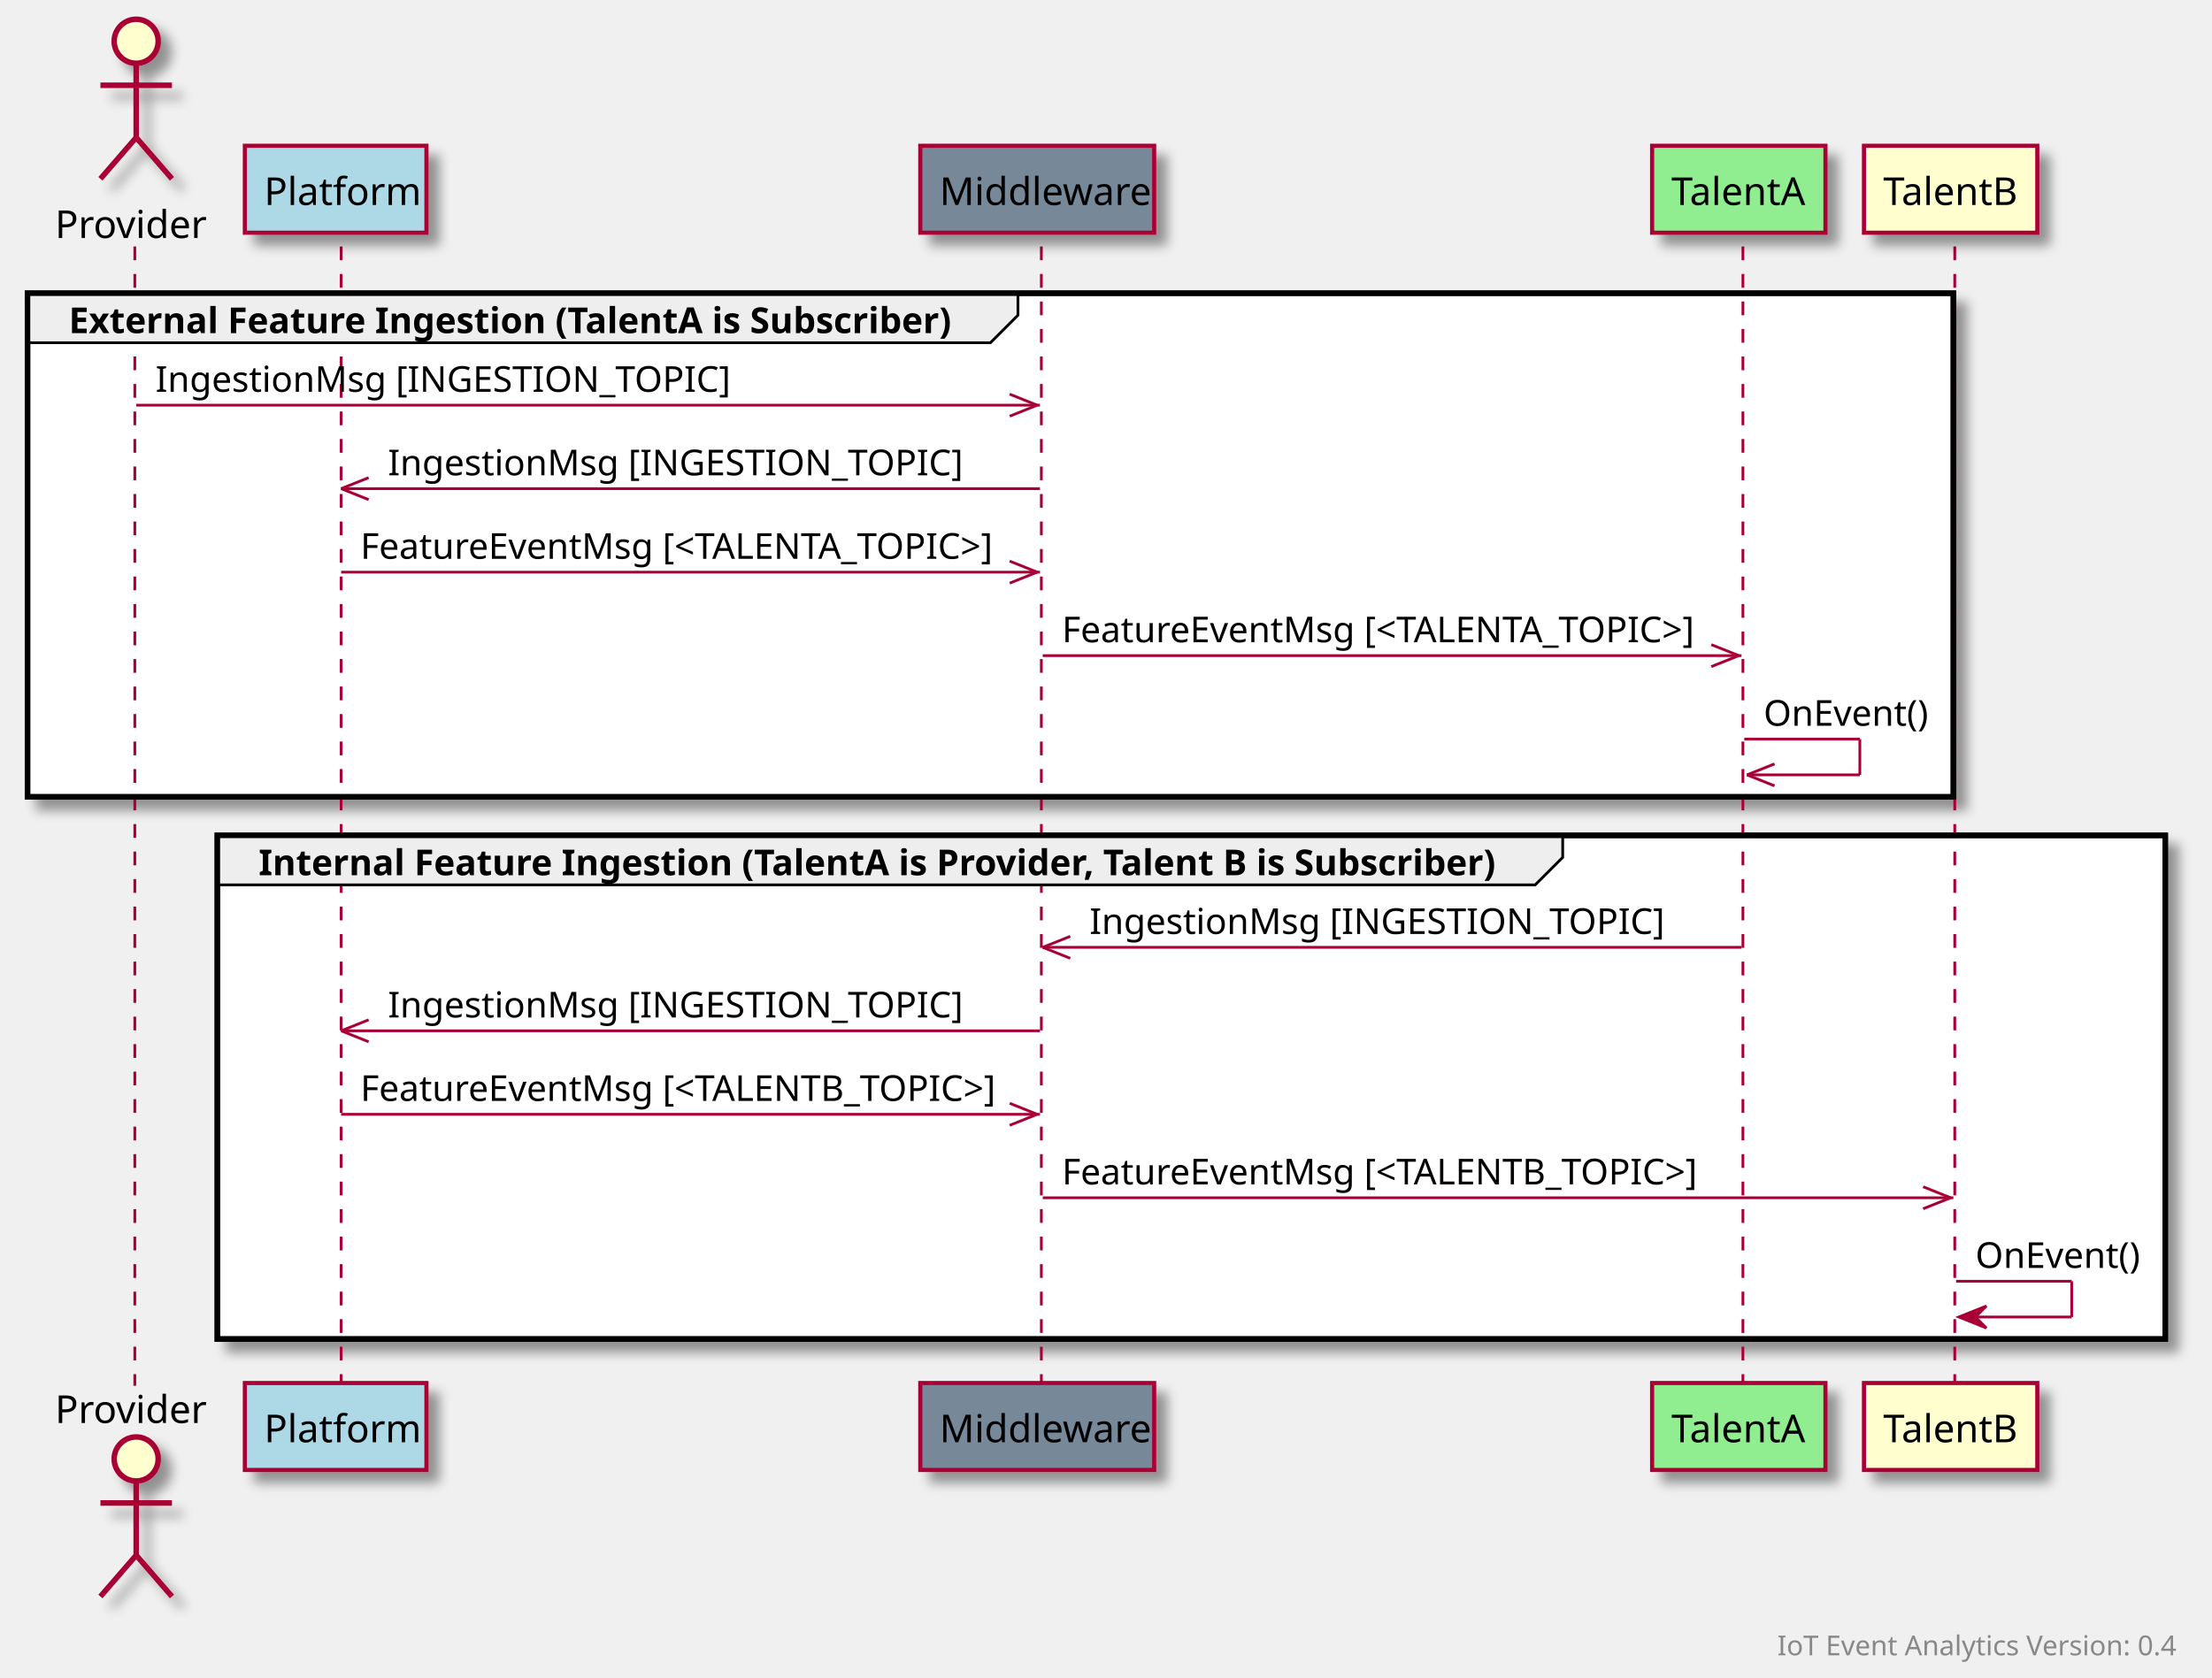
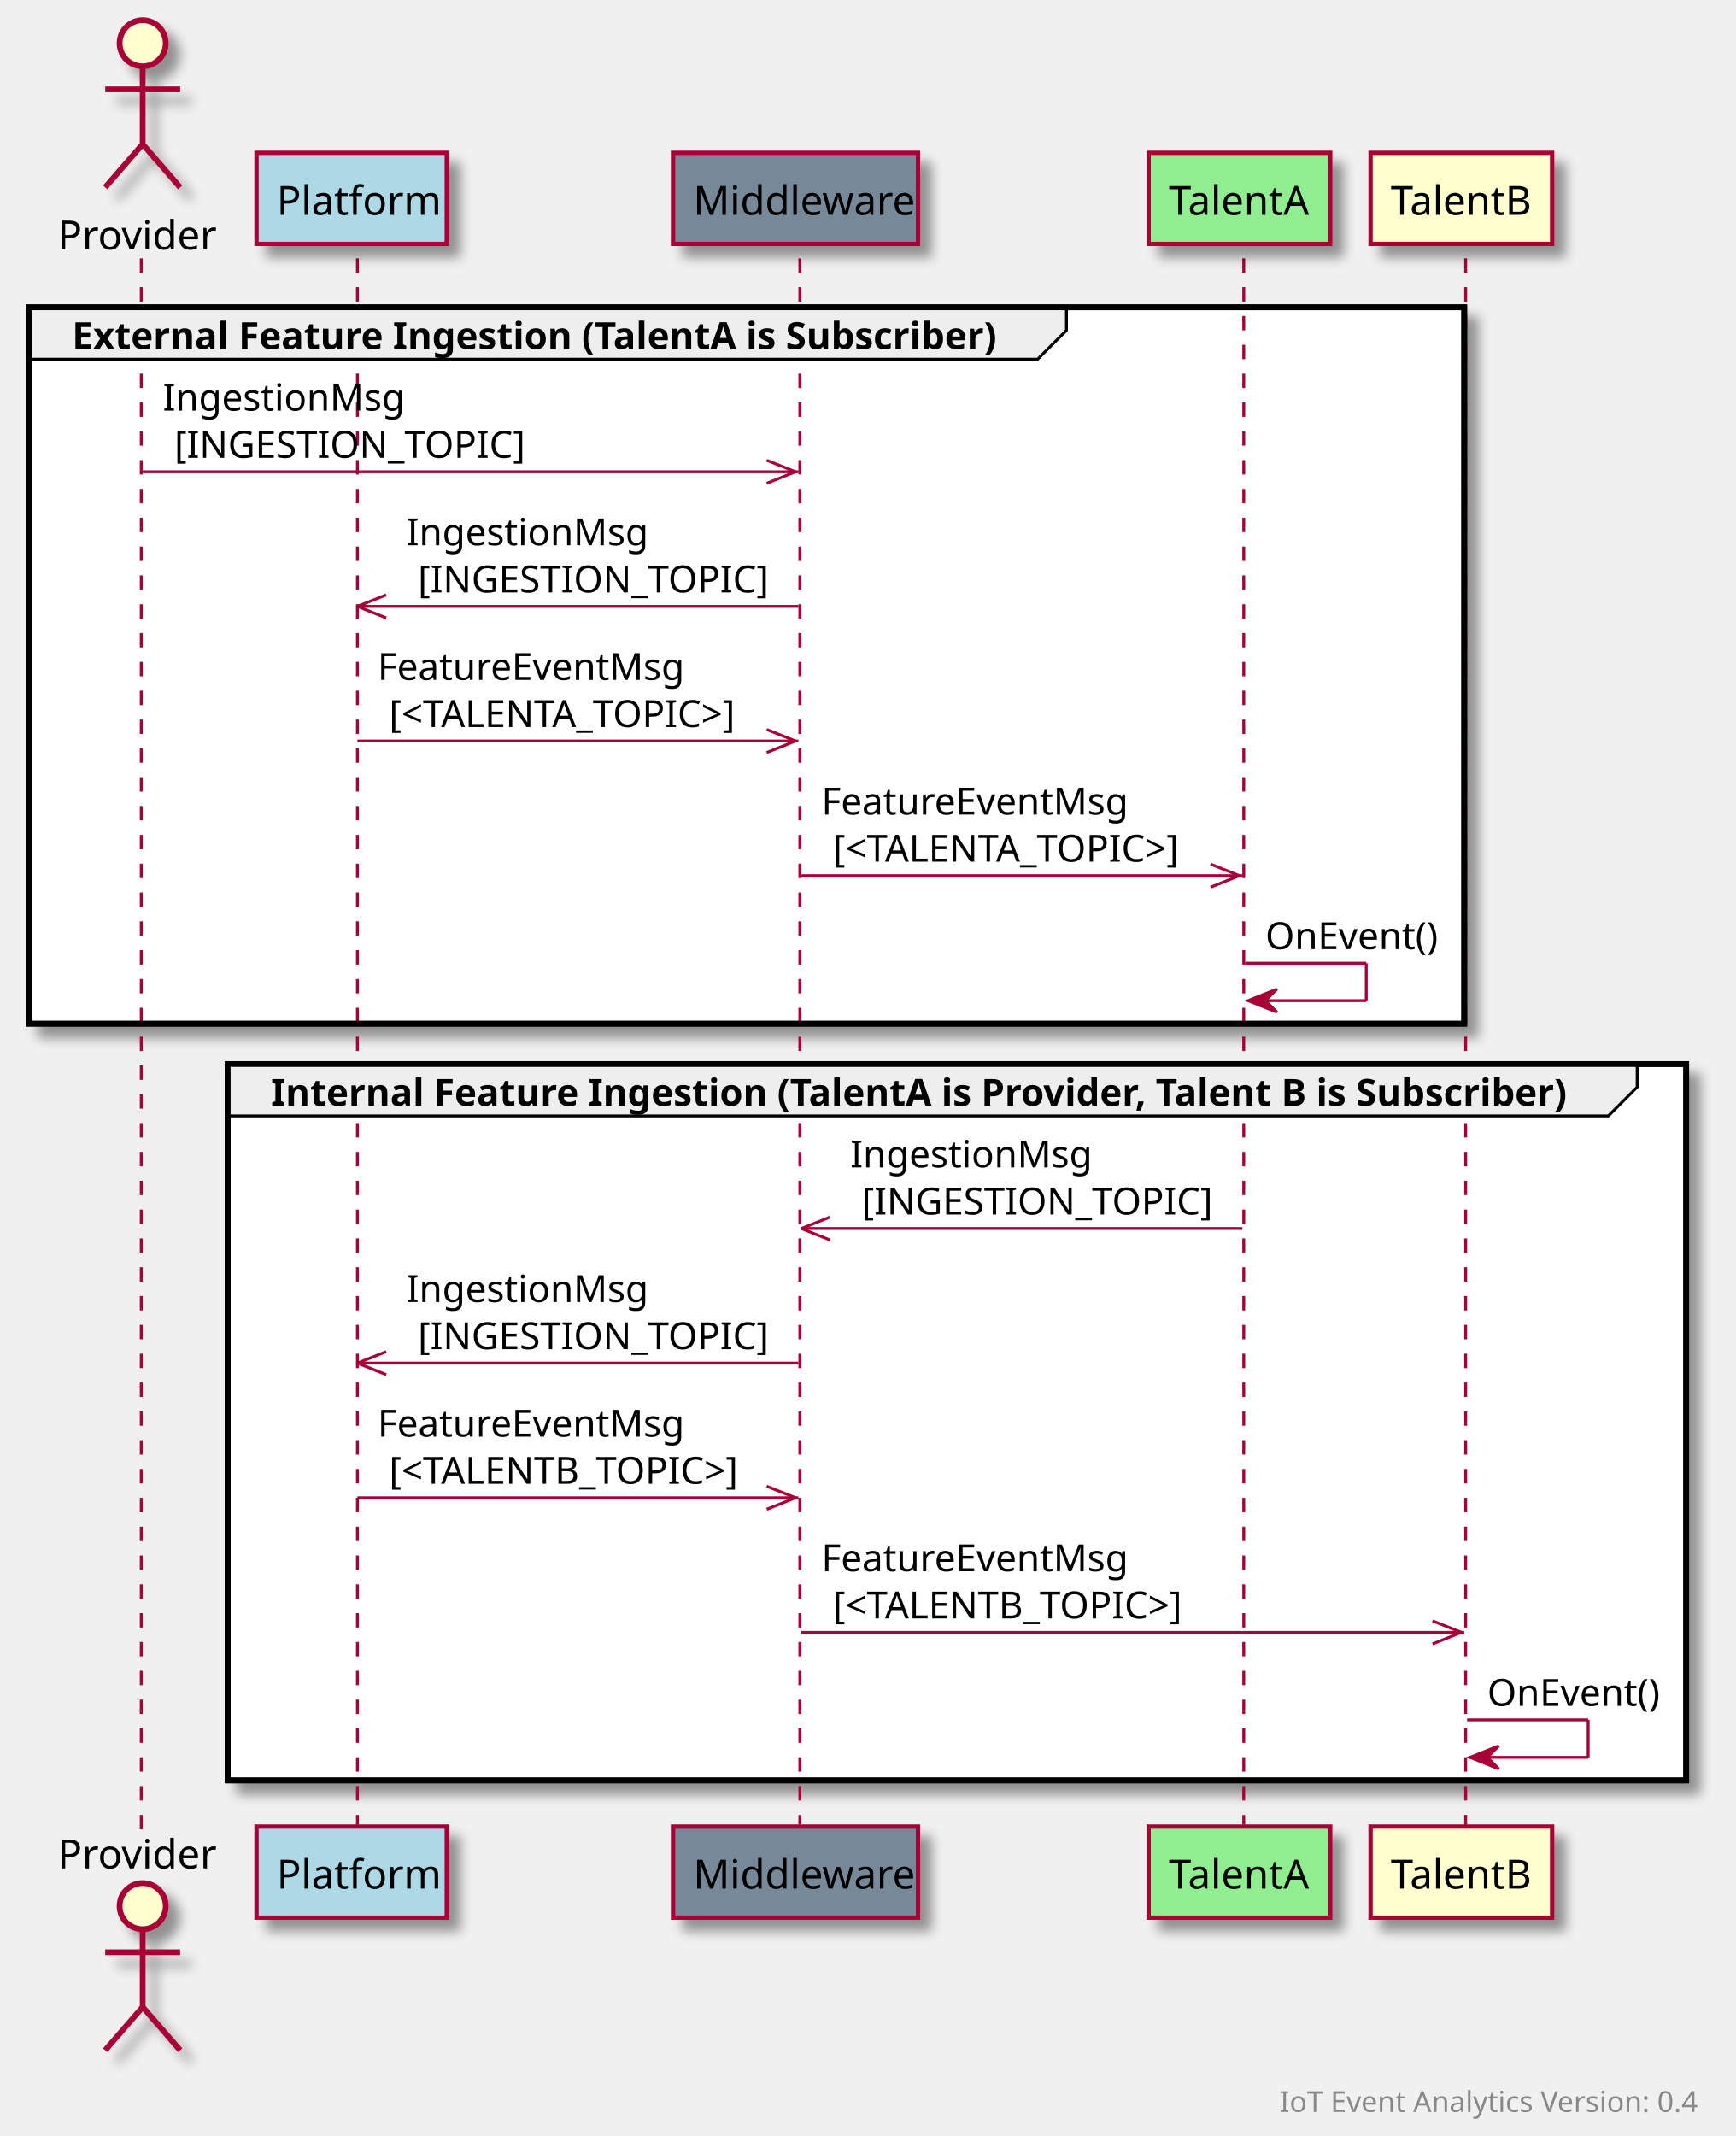
- <svg xmlns="http://www.w3.org/2000/svg" contentScriptType="application/ecmascript" contentStyleType="text/css" height="610px" preserveAspectRatio="none" style="width:804px;height:610px;" version="1.1" viewBox="0 0 804 610" width="804px" zoomAndPan="magnify">
+ <svg xmlns="http://www.w3.org/2000/svg" contentScriptType="application/ecmascript" contentStyleType="text/css" height="741px" preserveAspectRatio="none" style="width:602px;height:741px;" version="1.1" viewBox="0 0 602 741" width="602px" zoomAndPan="magnify">
  <defs>
-     <filter height="300%" id="f3ooxj6yj0992" width="300%" x="-1" y="-1">
+     <filter height="300%" id="fzy6490ezngmk" width="300%" x="-1" y="-1">
      <feGaussianBlur result="blurOut" stdDeviation="2.0" />
      <feColorMatrix in="blurOut" result="blurOut2" type="matrix" values="0 0 0 0 0 0 0 0 0 0 0 0 0 0 0 0 0 0 .4 0" />
      <feOffset dx="4.0" dy="4.0" in="blurOut2" result="blurOut3" />
      <feBlend in="SourceGraphic" in2="blurOut3" mode="normal" />
    </filter>
  </defs>
  <g>
-     <rect fill="#FFFFFF" filter="url(#f3ooxj6yj0992)" height="183.109" style="stroke:#000000;stroke-width:2.0;" width="700" x="10" y="106.609" />
-     <rect fill="#FFFFFF" filter="url(#f3ooxj6yj0992)" height="183.109" style="stroke:#000000;stroke-width:2.0;" width="708" x="79" y="303.719" />
-     <line style="stroke:#A80036;stroke-width:1.0;stroke-dasharray:5.0,5.0;" x1="49" x2="49" y1="89.609" y2="503.828" />
-     <line style="stroke:#A80036;stroke-width:1.0;stroke-dasharray:5.0,5.0;" x1="124" x2="124" y1="89.609" y2="503.828" />
-     <line style="stroke:#A80036;stroke-width:1.0;stroke-dasharray:5.0,5.0;" x1="378.5" x2="378.5" y1="89.609" y2="503.828" />
-     <line style="stroke:#A80036;stroke-width:1.0;stroke-dasharray:5.0,5.0;" x1="633.5" x2="633.5" y1="89.609" y2="503.828" />
-     <line style="stroke:#A80036;stroke-width:1.0;stroke-dasharray:5.0,5.0;" x1="710.5" x2="710.5" y1="89.609" y2="503.828" />
+     <rect fill="#FFFFFF" filter="url(#fzy6490ezngmk)" height="248.516" style="stroke:#000000;stroke-width:2.0;" width="498" x="10" y="106.609" />
+     <rect fill="#FFFFFF" filter="url(#fzy6490ezngmk)" height="248.516" style="stroke:#000000;stroke-width:2.0;" width="506" x="79" y="369.125" />
+     <line style="stroke:#A80036;stroke-width:1.0;stroke-dasharray:5.0,5.0;" x1="49" x2="49" y1="89.609" y2="634.641" />
+     <line style="stroke:#A80036;stroke-width:1.0;stroke-dasharray:5.0,5.0;" x1="124" x2="124" y1="89.609" y2="634.641" />
+     <line style="stroke:#A80036;stroke-width:1.0;stroke-dasharray:5.0,5.0;" x1="277.5" x2="277.5" y1="89.609" y2="634.641" />
+     <line style="stroke:#A80036;stroke-width:1.0;stroke-dasharray:5.0,5.0;" x1="431.5" x2="431.5" y1="89.609" y2="634.641" />
+     <line style="stroke:#A80036;stroke-width:1.0;stroke-dasharray:5.0,5.0;" x1="508.5" x2="508.5" y1="89.609" y2="634.641" />
    <text fill="#000000" font-family="sans-serif" font-size="14" lengthAdjust="spacing" textLength="53" x="20" y="86.533">Provider</text>
-     <ellipse cx="49.5" cy="15" fill="#FEFECE" filter="url(#f3ooxj6yj0992)" rx="8" ry="8" style="stroke:#A80036;stroke-width:2.0;" />
-     <path d="M49.5,23 L49.5,50 M36.5,31 L62.5,31 M49.5,50 L36.5,65 M49.5,50 L62.5,65 " fill="none" filter="url(#f3ooxj6yj0992)" style="stroke:#A80036;stroke-width:2.0;" />
-     <text fill="#000000" font-family="sans-serif" font-size="14" lengthAdjust="spacing" textLength="53" x="20" y="517.361">Provider</text>
-     <ellipse cx="49.5" cy="530.438" fill="#FEFECE" filter="url(#f3ooxj6yj0992)" rx="8" ry="8" style="stroke:#A80036;stroke-width:2.0;" />
-     <path d="M49.5,538.438 L49.5,565.438 M36.5,546.438 L62.5,546.438 M49.5,565.438 L36.5,580.438 M49.5,565.438 L62.5,580.438 " fill="none" filter="url(#f3ooxj6yj0992)" style="stroke:#A80036;stroke-width:2.0;" />
-     <rect fill="#ADD8E6" filter="url(#f3ooxj6yj0992)" height="31.609" style="stroke:#A80036;stroke-width:1.5;" width="66" x="89" y="53" />
+     <ellipse cx="49.5" cy="15" fill="#FEFECE" filter="url(#fzy6490ezngmk)" rx="8" ry="8" style="stroke:#A80036;stroke-width:2.0;" />
+     <path d="M49.5,23 L49.5,50 M36.5,31 L62.5,31 M49.5,50 L36.5,65 M49.5,50 L62.5,65 " fill="none" filter="url(#fzy6490ezngmk)" style="stroke:#A80036;stroke-width:2.0;" />
+     <text fill="#000000" font-family="sans-serif" font-size="14" lengthAdjust="spacing" textLength="53" x="20" y="648.174">Provider</text>
+     <ellipse cx="49.5" cy="661.25" fill="#FEFECE" filter="url(#fzy6490ezngmk)" rx="8" ry="8" style="stroke:#A80036;stroke-width:2.0;" />
+     <path d="M49.5,669.25 L49.5,696.25 M36.5,677.25 L62.5,677.25 M49.5,696.25 L36.5,711.25 M49.5,696.25 L62.5,711.25 " fill="none" filter="url(#fzy6490ezngmk)" style="stroke:#A80036;stroke-width:2.0;" />
+     <rect fill="#ADD8E6" filter="url(#fzy6490ezngmk)" height="31.609" style="stroke:#A80036;stroke-width:1.5;" width="66" x="89" y="53" />
    <text fill="#000000" font-family="sans-serif" font-size="14" lengthAdjust="spacing" textLength="52" x="96" y="74.533">Platform</text>
-     <rect fill="#ADD8E6" filter="url(#f3ooxj6yj0992)" height="31.609" style="stroke:#A80036;stroke-width:1.5;" width="66" x="89" y="502.828" />
-     <text fill="#000000" font-family="sans-serif" font-size="14" lengthAdjust="spacing" textLength="52" x="96" y="524.361">Platform</text>
-     <rect fill="#778899" filter="url(#f3ooxj6yj0992)" height="31.609" style="stroke:#A80036;stroke-width:1.5;" width="85" x="334.5" y="53" />
-     <text fill="#000000" font-family="sans-serif" font-size="14" lengthAdjust="spacing" textLength="71" x="341.5" y="74.533">Middleware</text>
-     <rect fill="#778899" filter="url(#f3ooxj6yj0992)" height="31.609" style="stroke:#A80036;stroke-width:1.5;" width="85" x="334.5" y="502.828" />
-     <text fill="#000000" font-family="sans-serif" font-size="14" lengthAdjust="spacing" textLength="71" x="341.5" y="524.361">Middleware</text>
-     <rect fill="#90EE90" filter="url(#f3ooxj6yj0992)" height="31.609" style="stroke:#A80036;stroke-width:1.5;" width="63" x="600.5" y="53" />
-     <text fill="#000000" font-family="sans-serif" font-size="14" lengthAdjust="spacing" textLength="49" x="607.5" y="74.533">TalentA</text>
-     <rect fill="#90EE90" filter="url(#f3ooxj6yj0992)" height="31.609" style="stroke:#A80036;stroke-width:1.5;" width="63" x="600.5" y="502.828" />
-     <text fill="#000000" font-family="sans-serif" font-size="14" lengthAdjust="spacing" textLength="49" x="607.5" y="524.361">TalentA</text>
-     <rect fill="#FEFECE" filter="url(#f3ooxj6yj0992)" height="31.609" style="stroke:#A80036;stroke-width:1.5;" width="63" x="677.5" y="53" />
-     <text fill="#000000" font-family="sans-serif" font-size="14" lengthAdjust="spacing" textLength="49" x="684.5" y="74.533">TalentB</text>
-     <rect fill="#FEFECE" filter="url(#f3ooxj6yj0992)" height="31.609" style="stroke:#A80036;stroke-width:1.5;" width="63" x="677.5" y="502.828" />
-     <text fill="#000000" font-family="sans-serif" font-size="14" lengthAdjust="spacing" textLength="49" x="684.5" y="524.361">TalentB</text>
+     <rect fill="#ADD8E6" filter="url(#fzy6490ezngmk)" height="31.609" style="stroke:#A80036;stroke-width:1.5;" width="66" x="89" y="633.641" />
+     <text fill="#000000" font-family="sans-serif" font-size="14" lengthAdjust="spacing" textLength="52" x="96" y="655.174">Platform</text>
+     <rect fill="#778899" filter="url(#fzy6490ezngmk)" height="31.609" style="stroke:#A80036;stroke-width:1.5;" width="85" x="233.5" y="53" />
+     <text fill="#000000" font-family="sans-serif" font-size="14" lengthAdjust="spacing" textLength="71" x="240.5" y="74.533">Middleware</text>
+     <rect fill="#778899" filter="url(#fzy6490ezngmk)" height="31.609" style="stroke:#A80036;stroke-width:1.5;" width="85" x="233.5" y="633.641" />
+     <text fill="#000000" font-family="sans-serif" font-size="14" lengthAdjust="spacing" textLength="71" x="240.5" y="655.174">Middleware</text>
+     <rect fill="#90EE90" filter="url(#fzy6490ezngmk)" height="31.609" style="stroke:#A80036;stroke-width:1.5;" width="63" x="398.5" y="53" />
+     <text fill="#000000" font-family="sans-serif" font-size="14" lengthAdjust="spacing" textLength="49" x="405.5" y="74.533">TalentA</text>
+     <rect fill="#90EE90" filter="url(#fzy6490ezngmk)" height="31.609" style="stroke:#A80036;stroke-width:1.5;" width="63" x="398.5" y="633.641" />
+     <text fill="#000000" font-family="sans-serif" font-size="14" lengthAdjust="spacing" textLength="49" x="405.5" y="655.174">TalentA</text>
+     <rect fill="#FEFECE" filter="url(#fzy6490ezngmk)" height="31.609" style="stroke:#A80036;stroke-width:1.5;" width="63" x="475.5" y="53" />
+     <text fill="#000000" font-family="sans-serif" font-size="14" lengthAdjust="spacing" textLength="49" x="482.5" y="74.533">TalentB</text>
+     <rect fill="#FEFECE" filter="url(#fzy6490ezngmk)" height="31.609" style="stroke:#A80036;stroke-width:1.5;" width="63" x="475.5" y="633.641" />
+     <text fill="#000000" font-family="sans-serif" font-size="14" lengthAdjust="spacing" textLength="49" x="482.5" y="655.174">TalentB</text>
    <path d="M10,106.609 L370,106.609 L370,114.609 L360,124.609 L10,124.609 L10,106.609 " fill="#EEEEEE" style="stroke:#000000;stroke-width:1.0;" />
-     <rect fill="none" height="183.109" style="stroke:#000000;stroke-width:2.0;" width="700" x="10" y="106.609" />
+     <rect fill="none" height="248.516" style="stroke:#000000;stroke-width:2.0;" width="498" x="10" y="106.609" />
    <text fill="#000000" font-family="sans-serif" font-size="13" font-weight="bold" lengthAdjust="spacing" textLength="315" x="25" y="121.105">External Feature Ingestion (TalentA is Subscriber)</text>
-     <line style="stroke:#A80036;stroke-width:1.0;" x1="377" x2="367" y1="147.312" y2="143.312" />
-     <line style="stroke:#A80036;stroke-width:1.0;" x1="377" x2="367" y1="147.312" y2="151.312" />
-     <line style="stroke:#A80036;stroke-width:1.0;" x1="49.5" x2="378" y1="147.312" y2="147.312" />
-     <text fill="#000000" font-family="sans-serif" font-size="13" lengthAdjust="spacing" textLength="203" x="56.5" y="142.456">IngestionMsg [INGESTION_TOPIC]</text>
-     <line style="stroke:#A80036;stroke-width:1.0;" x1="124" x2="134" y1="177.664" y2="173.664" />
-     <line style="stroke:#A80036;stroke-width:1.0;" x1="124" x2="134" y1="177.664" y2="181.664" />
-     <line style="stroke:#A80036;stroke-width:1.0;" x1="124" x2="378" y1="177.664" y2="177.664" />
-     <text fill="#000000" font-family="sans-serif" font-size="13" lengthAdjust="spacing" textLength="203" x="141" y="172.808">IngestionMsg [INGESTION_TOPIC]</text>
-     <line style="stroke:#A80036;stroke-width:1.0;" x1="377" x2="367" y1="208.016" y2="204.016" />
-     <line style="stroke:#A80036;stroke-width:1.0;" x1="377" x2="367" y1="208.016" y2="212.016" />
-     <line style="stroke:#A80036;stroke-width:1.0;" x1="124" x2="378" y1="208.016" y2="208.016" />
-     <text fill="#000000" font-family="sans-serif" font-size="13" lengthAdjust="spacing" textLength="231" x="131" y="203.159">FeatureEventMsg [&lt;TALENTA_TOPIC&gt;]</text>
-     <line style="stroke:#A80036;stroke-width:1.0;" x1="632" x2="622" y1="238.367" y2="234.367" />
-     <line style="stroke:#A80036;stroke-width:1.0;" x1="632" x2="622" y1="238.367" y2="242.367" />
-     <line style="stroke:#A80036;stroke-width:1.0;" x1="379" x2="633" y1="238.367" y2="238.367" />
-     <text fill="#000000" font-family="sans-serif" font-size="13" lengthAdjust="spacing" textLength="231" x="386" y="233.511">FeatureEventMsg [&lt;TALENTA_TOPIC&gt;]</text>
-     <line style="stroke:#A80036;stroke-width:1.0;" x1="634" x2="676" y1="268.719" y2="268.719" />
-     <line style="stroke:#A80036;stroke-width:1.0;" x1="676" x2="676" y1="268.719" y2="281.719" />
-     <line style="stroke:#A80036;stroke-width:1.0;" x1="635" x2="676" y1="281.719" y2="281.719" />
-     <line style="stroke:#A80036;stroke-width:1.0;" x1="635" x2="645" y1="281.719" y2="277.719" />
-     <line style="stroke:#A80036;stroke-width:1.0;" x1="635" x2="645" y1="281.719" y2="285.719" />
-     <text fill="#000000" font-family="sans-serif" font-size="13" lengthAdjust="spacing" textLength="57" x="641" y="263.862">OnEvent()</text>
-     <path d="M79,303.719 L568,303.719 L568,311.719 L558,321.719 L79,321.719 L79,303.719 " fill="#EEEEEE" style="stroke:#000000;stroke-width:1.0;" />
-     <rect fill="none" height="183.109" style="stroke:#000000;stroke-width:2.0;" width="708" x="79" y="303.719" />
-     <text fill="#000000" font-family="sans-serif" font-size="13" font-weight="bold" lengthAdjust="spacing" textLength="444" x="94" y="318.214">Internal Feature Ingestion (TalentA is Provider, Talent B is Subscriber)</text>
-     <line style="stroke:#A80036;stroke-width:1.0;" x1="379" x2="389" y1="344.422" y2="340.422" />
-     <line style="stroke:#A80036;stroke-width:1.0;" x1="379" x2="389" y1="344.422" y2="348.422" />
-     <line style="stroke:#A80036;stroke-width:1.0;" x1="379" x2="633" y1="344.422" y2="344.422" />
-     <text fill="#000000" font-family="sans-serif" font-size="13" lengthAdjust="spacing" textLength="203" x="396" y="339.565">IngestionMsg [INGESTION_TOPIC]</text>
-     <line style="stroke:#A80036;stroke-width:1.0;" x1="124" x2="134" y1="374.773" y2="370.773" />
-     <line style="stroke:#A80036;stroke-width:1.0;" x1="124" x2="134" y1="374.773" y2="378.773" />
-     <line style="stroke:#A80036;stroke-width:1.0;" x1="124" x2="378" y1="374.773" y2="374.773" />
-     <text fill="#000000" font-family="sans-serif" font-size="13" lengthAdjust="spacing" textLength="203" x="141" y="369.917">IngestionMsg [INGESTION_TOPIC]</text>
-     <line style="stroke:#A80036;stroke-width:1.0;" x1="377" x2="367" y1="405.125" y2="401.125" />
-     <line style="stroke:#A80036;stroke-width:1.0;" x1="377" x2="367" y1="405.125" y2="409.125" />
-     <line style="stroke:#A80036;stroke-width:1.0;" x1="124" x2="378" y1="405.125" y2="405.125" />
-     <text fill="#000000" font-family="sans-serif" font-size="13" lengthAdjust="spacing" textLength="231" x="131" y="400.269">FeatureEventMsg [&lt;TALENTB_TOPIC&gt;]</text>
-     <line style="stroke:#A80036;stroke-width:1.0;" x1="709" x2="699" y1="435.477" y2="431.477" />
-     <line style="stroke:#A80036;stroke-width:1.0;" x1="709" x2="699" y1="435.477" y2="439.477" />
-     <line style="stroke:#A80036;stroke-width:1.0;" x1="379" x2="710" y1="435.477" y2="435.477" />
-     <text fill="#000000" font-family="sans-serif" font-size="13" lengthAdjust="spacing" textLength="231" x="386" y="430.62">FeatureEventMsg [&lt;TALENTB_TOPIC&gt;]</text>
-     <line style="stroke:#A80036;stroke-width:1.0;" x1="711" x2="753" y1="465.828" y2="465.828" />
-     <line style="stroke:#A80036;stroke-width:1.0;" x1="753" x2="753" y1="465.828" y2="478.828" />
-     <line style="stroke:#A80036;stroke-width:1.0;" x1="712" x2="753" y1="478.828" y2="478.828" />
-     <polygon fill="#A80036" points="722,474.828,712,478.828,722,482.828,718,478.828" style="stroke:#A80036;stroke-width:1.0;" />
-     <text fill="#000000" font-family="sans-serif" font-size="13" lengthAdjust="spacing" textLength="57" x="718" y="460.972">OnEvent()</text>
-     <text fill="#888888" font-family="sans-serif" font-size="10" lengthAdjust="spacing" textLength="151" x="646" y="601.818">IoT Event Analytics Version: 0.4</text>
+     <line style="stroke:#A80036;stroke-width:1.0;" x1="276" x2="266" y1="163.664" y2="159.664" />
+     <line style="stroke:#A80036;stroke-width:1.0;" x1="276" x2="266" y1="163.664" y2="167.664" />
+     <line style="stroke:#A80036;stroke-width:1.0;" x1="49.5" x2="277" y1="163.664" y2="163.664" />
+     <text fill="#000000" font-family="sans-serif" font-size="13" lengthAdjust="spacing" textLength="77" x="56.5" y="142.456">IngestionMsg</text>
+     <text fill="#000000" font-family="sans-serif" font-size="13" lengthAdjust="spacing" textLength="122" x="60.5" y="158.808">[INGESTION_TOPIC]</text>
+     <line style="stroke:#A80036;stroke-width:1.0;" x1="124" x2="134" y1="210.367" y2="206.367" />
+     <line style="stroke:#A80036;stroke-width:1.0;" x1="124" x2="134" y1="210.367" y2="214.367" />
+     <line style="stroke:#A80036;stroke-width:1.0;" x1="124" x2="277" y1="210.367" y2="210.367" />
+     <text fill="#000000" font-family="sans-serif" font-size="13" lengthAdjust="spacing" textLength="77" x="141" y="189.159">IngestionMsg</text>
+     <text fill="#000000" font-family="sans-serif" font-size="13" lengthAdjust="spacing" textLength="122" x="145" y="205.511">[INGESTION_TOPIC]</text>
+     <line style="stroke:#A80036;stroke-width:1.0;" x1="276" x2="266" y1="257.07" y2="253.07" />
+     <line style="stroke:#A80036;stroke-width:1.0;" x1="276" x2="266" y1="257.07" y2="261.07" />
+     <line style="stroke:#A80036;stroke-width:1.0;" x1="124" x2="277" y1="257.07" y2="257.07" />
+     <text fill="#000000" font-family="sans-serif" font-size="13" lengthAdjust="spacing" textLength="101" x="131" y="235.862">FeatureEventMsg</text>
+     <text fill="#000000" font-family="sans-serif" font-size="13" lengthAdjust="spacing" textLength="126" x="135" y="252.214">[&lt;TALENTA_TOPIC&gt;]</text>
+     <line style="stroke:#A80036;stroke-width:1.0;" x1="430" x2="420" y1="303.773" y2="299.773" />
+     <line style="stroke:#A80036;stroke-width:1.0;" x1="430" x2="420" y1="303.773" y2="307.773" />
+     <line style="stroke:#A80036;stroke-width:1.0;" x1="278" x2="431" y1="303.773" y2="303.773" />
+     <text fill="#000000" font-family="sans-serif" font-size="13" lengthAdjust="spacing" textLength="101" x="285" y="282.565">FeatureEventMsg</text>
+     <text fill="#000000" font-family="sans-serif" font-size="13" lengthAdjust="spacing" textLength="126" x="289" y="298.917">[&lt;TALENTA_TOPIC&gt;]</text>
+     <line style="stroke:#A80036;stroke-width:1.0;" x1="432" x2="474" y1="334.125" y2="334.125" />
+     <line style="stroke:#A80036;stroke-width:1.0;" x1="474" x2="474" y1="334.125" y2="347.125" />
+     <line style="stroke:#A80036;stroke-width:1.0;" x1="433" x2="474" y1="347.125" y2="347.125" />
+     <polygon fill="#A80036" points="443,343.125,433,347.125,443,351.125,439,347.125" style="stroke:#A80036;stroke-width:1.0;" />
+     <text fill="#000000" font-family="sans-serif" font-size="13" lengthAdjust="spacing" textLength="57" x="439" y="329.269">OnEvent()</text>
+     <path d="M79,369.125 L568,369.125 L568,377.125 L558,387.125 L79,387.125 L79,369.125 " fill="#EEEEEE" style="stroke:#000000;stroke-width:1.0;" />
+     <rect fill="none" height="248.516" style="stroke:#000000;stroke-width:2.0;" width="506" x="79" y="369.125" />
+     <text fill="#000000" font-family="sans-serif" font-size="13" font-weight="bold" lengthAdjust="spacing" textLength="444" x="94" y="383.62">Internal Feature Ingestion (TalentA is Provider, Talent B is Subscriber)</text>
+     <line style="stroke:#A80036;stroke-width:1.0;" x1="278" x2="288" y1="426.18" y2="422.18" />
+     <line style="stroke:#A80036;stroke-width:1.0;" x1="278" x2="288" y1="426.18" y2="430.18" />
+     <line style="stroke:#A80036;stroke-width:1.0;" x1="278" x2="431" y1="426.18" y2="426.18" />
+     <text fill="#000000" font-family="sans-serif" font-size="13" lengthAdjust="spacing" textLength="77" x="295" y="404.972">IngestionMsg</text>
+     <text fill="#000000" font-family="sans-serif" font-size="13" lengthAdjust="spacing" textLength="122" x="299" y="421.323">[INGESTION_TOPIC]</text>
+     <line style="stroke:#A80036;stroke-width:1.0;" x1="124" x2="134" y1="472.883" y2="468.883" />
+     <line style="stroke:#A80036;stroke-width:1.0;" x1="124" x2="134" y1="472.883" y2="476.883" />
+     <line style="stroke:#A80036;stroke-width:1.0;" x1="124" x2="277" y1="472.883" y2="472.883" />
+     <text fill="#000000" font-family="sans-serif" font-size="13" lengthAdjust="spacing" textLength="77" x="141" y="451.675">IngestionMsg</text>
+     <text fill="#000000" font-family="sans-serif" font-size="13" lengthAdjust="spacing" textLength="122" x="145" y="468.026">[INGESTION_TOPIC]</text>
+     <line style="stroke:#A80036;stroke-width:1.0;" x1="276" x2="266" y1="519.586" y2="515.586" />
+     <line style="stroke:#A80036;stroke-width:1.0;" x1="276" x2="266" y1="519.586" y2="523.586" />
+     <line style="stroke:#A80036;stroke-width:1.0;" x1="124" x2="277" y1="519.586" y2="519.586" />
+     <text fill="#000000" font-family="sans-serif" font-size="13" lengthAdjust="spacing" textLength="101" x="131" y="498.378">FeatureEventMsg</text>
+     <text fill="#000000" font-family="sans-serif" font-size="13" lengthAdjust="spacing" textLength="126" x="135" y="514.73">[&lt;TALENTB_TOPIC&gt;]</text>
+     <line style="stroke:#A80036;stroke-width:1.0;" x1="507" x2="497" y1="566.289" y2="562.289" />
+     <line style="stroke:#A80036;stroke-width:1.0;" x1="507" x2="497" y1="566.289" y2="570.289" />
+     <line style="stroke:#A80036;stroke-width:1.0;" x1="278" x2="508" y1="566.289" y2="566.289" />
+     <text fill="#000000" font-family="sans-serif" font-size="13" lengthAdjust="spacing" textLength="101" x="285" y="545.081">FeatureEventMsg</text>
+     <text fill="#000000" font-family="sans-serif" font-size="13" lengthAdjust="spacing" textLength="126" x="289" y="561.433">[&lt;TALENTB_TOPIC&gt;]</text>
+     <line style="stroke:#A80036;stroke-width:1.0;" x1="509" x2="551" y1="596.641" y2="596.641" />
+     <line style="stroke:#A80036;stroke-width:1.0;" x1="551" x2="551" y1="596.641" y2="609.641" />
+     <line style="stroke:#A80036;stroke-width:1.0;" x1="510" x2="551" y1="609.641" y2="609.641" />
+     <polygon fill="#A80036" points="520,605.641,510,609.641,520,613.641,516,609.641" style="stroke:#A80036;stroke-width:1.0;" />
+     <text fill="#000000" font-family="sans-serif" font-size="13" lengthAdjust="spacing" textLength="57" x="516" y="591.784">OnEvent()</text>
+     <text fill="#888888" font-family="sans-serif" font-size="10" lengthAdjust="spacing" textLength="151" x="444" y="732.631">IoT Event Analytics Version: 0.4</text>
  </g>
</svg>
